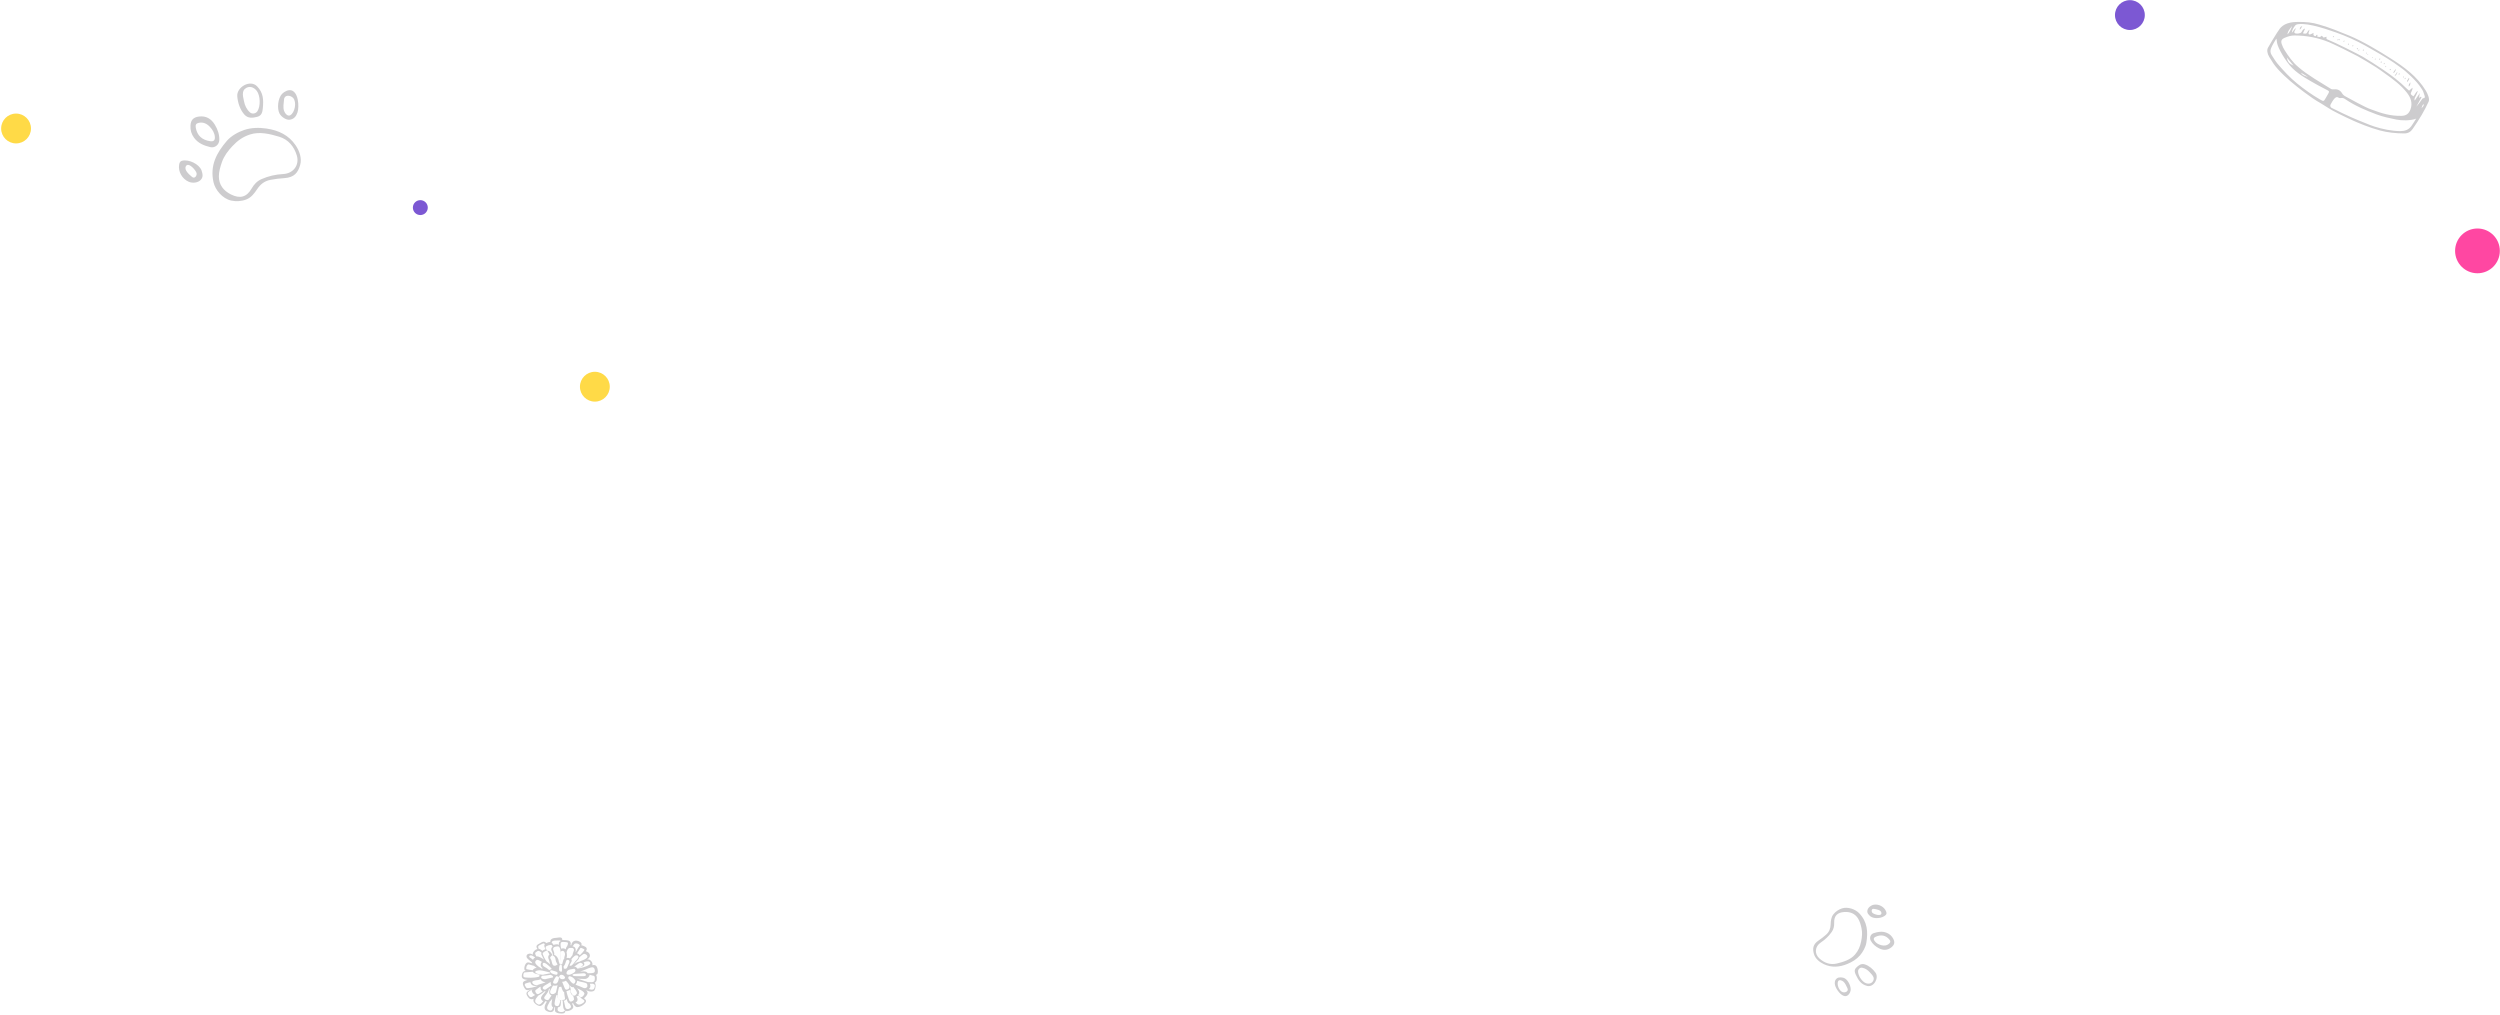
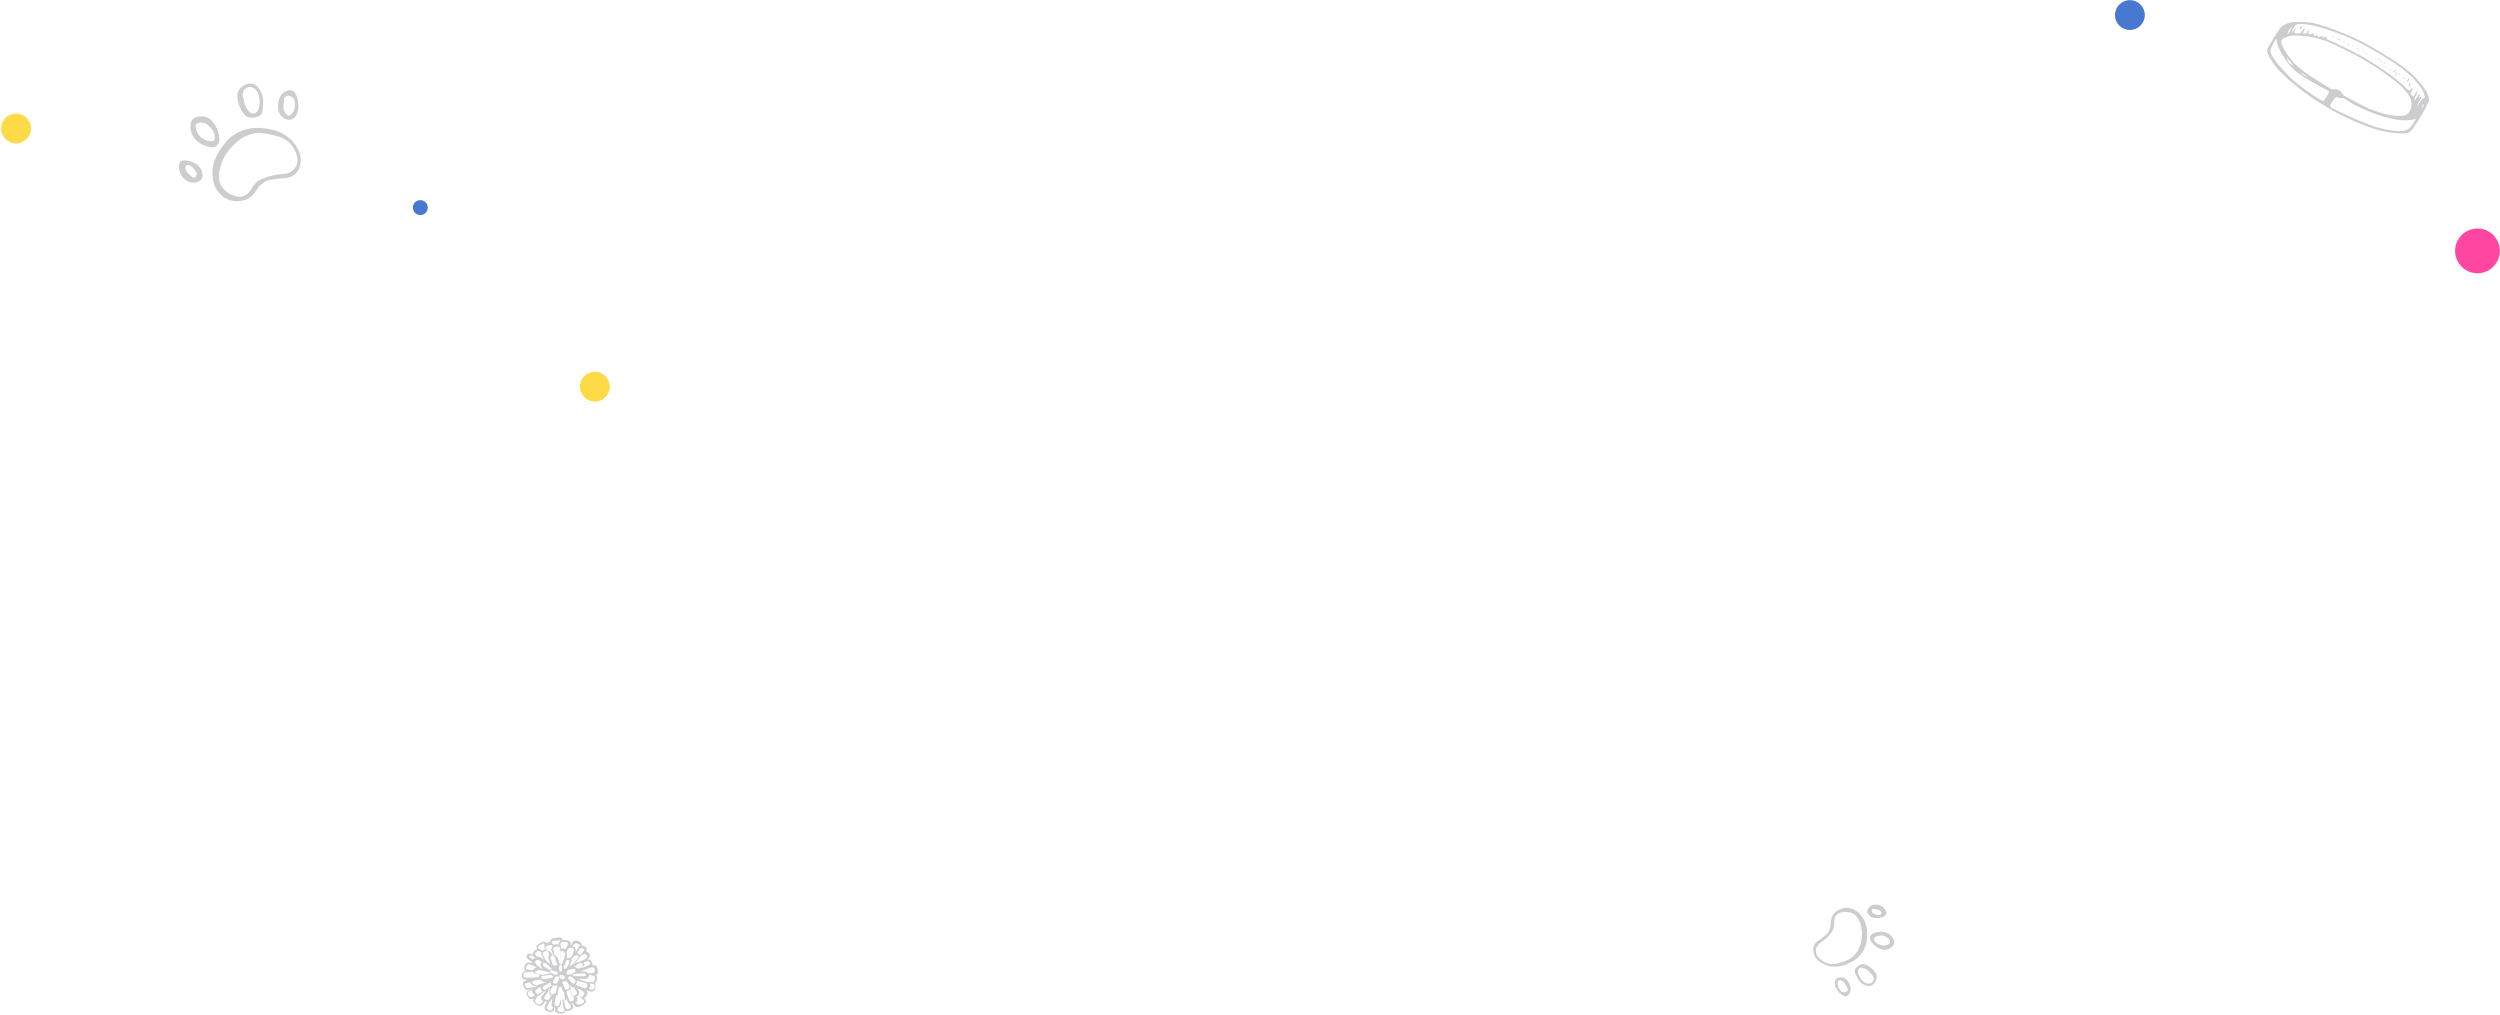
<svg xmlns="http://www.w3.org/2000/svg" width="1676" height="680" viewBox="0 0 1676 680" fill="none">
  <path fill-rule="evenodd" clip-rule="evenodd" d="M198.976 104.225C200.933 110.699 196.613 116.339 189.838 116.674C184.804 116.924 179.938 118.05 175.313 120.081C172.354 121.382 170.277 123.615 168.673 126.415C165.337 132.237 160.844 133.353 154.85 130.363C149.734 127.81 146.728 123.825 146.732 118.231C146.735 115.059 147.699 111.775 148.764 108.718C150.192 104.615 152.833 101.107 155.809 97.965C159.335 94.24 162.65 91.785 167.61 90.157C174.018 88.056 181.013 89.808 187.14 91.65C193.306 93.503 197.159 98.209 198.976 104.225ZM178.661 86.179C173.664 85.44 168.484 85.54 163.729 87.124C159.715 88.463 154.973 91.089 152.138 94.377C145.208 102.412 140.614 110.939 143.138 122.177C144.283 127.282 149.121 133.188 154.989 134.468C158.303 135.19 161.939 134.954 165.12 133.718C168.43 132.431 170.515 129.639 172.414 126.793C174.619 123.491 177.28 121.377 181.275 120.585C184.327 119.979 187.448 119.62 190.552 119.423C197.404 118.989 199.793 115.632 201.235 110.592C202.511 106.122 200.724 101.151 198.217 97.448C193.557 90.573 186.787 87.379 178.661 86.179Z" fill="#CDCCCE" />
  <path fill-rule="evenodd" clip-rule="evenodd" d="M131.263 85.698C130.896 83.672 131.428 82.734 133.252 82.347C136.227 81.716 138.671 82.897 140.655 84.98C142.461 86.877 143.839 89.106 144.037 91.765C144.206 94.044 143.205 94.983 141.028 94.679C135.462 93.904 132.202 90.908 131.263 85.698ZM141.02 98.641C144.043 99.355 146.908 97.037 147.024 93.881C147.156 90.235 145.938 86.747 144.064 83.653C141.626 79.626 138.175 77.504 133.367 78.132C129.633 78.619 127.897 80.44 127.692 84.182C127.525 87.192 128.268 89.898 130.122 92.388C132.886 96.107 136.844 97.656 141.02 98.641Z" fill="#CDCCCE" />
  <path fill-rule="evenodd" clip-rule="evenodd" d="M131.801 116.144C132.078 117.798 130.515 120.127 128.718 118.576C127.056 117.14 123.249 114.123 124.591 111.487C126.257 108.226 131.496 114.309 131.801 116.144ZM122.13 107.743C120.598 108.105 120.29 109.257 120.089 110.415C119.29 114.991 122.176 120.042 126.564 121.869C129.235 122.982 132.643 122.515 134.448 120.715C136.548 118.621 135.74 116.339 135.083 114.153C133.398 109.964 126.648 106.679 122.13 107.743Z" fill="#CDCCCE" />
  <path fill-rule="evenodd" clip-rule="evenodd" d="M194.564 77.27C192.725 78.284 190.922 75.802 190.415 74.287C189.619 71.927 190.224 69.113 190.418 66.704C190.694 63.308 194.793 63.705 196.588 65.752C199.014 68.516 197.709 75.528 194.564 77.27ZM199.611 66.806C198.754 62.602 196.45 59.103 192.012 60.95C190.939 61.398 189.879 62.097 189.081 62.938C186.353 65.804 185.553 72.663 187.41 76.151C188.634 78.451 191.947 80.535 194.102 80.286C197.026 79.948 198.579 77.973 199.434 75.374C200.092 73.365 200.243 69.894 199.611 66.806Z" fill="#CDCCCE" />
  <path fill-rule="evenodd" clip-rule="evenodd" d="M162.952 61.705C163.127 60.927 163.485 60.22 164.116 59.651C166.838 57.195 170.173 58.329 172.127 60.905C174.549 64.096 174.773 71.205 172.557 74.582C171.512 76.175 169.092 76.695 167.552 75.317C165.331 73.332 164.113 70.693 163.559 67.812C163.22 66.044 162.516 63.658 162.952 61.705ZM172.517 78.297C175.47 77.516 175.949 75.099 176.186 72.652C176.743 66.879 176.576 62.212 172.357 57.877C167.692 53.081 158.554 58.435 159.061 64.576C159.416 68.853 160.922 73.536 163.82 76.788C166.241 79.502 169.369 79.129 172.517 78.297Z" fill="#CDCCCE" />
  <path fill-rule="evenodd" clip-rule="evenodd" d="M1219.74 642.567C1216.2 639.374 1216.71 634.476 1220.61 631.897C1223.51 629.98 1226 627.597 1228 624.756C1229.29 622.937 1229.7 620.869 1229.63 618.628C1229.48 613.967 1231.74 611.721 1236.4 611.409C1240.38 611.143 1243.63 612.476 1245.68 615.831C1246.84 617.732 1247.47 620.04 1247.95 622.246C1248.61 625.207 1248.32 628.236 1247.7 631.164C1246.97 634.635 1245.9 637.27 1243.55 639.988C1240.51 643.496 1235.7 644.902 1231.39 645.949C1227.04 647.003 1223.02 645.535 1219.74 642.567ZM1238.43 646.251C1241.68 644.94 1244.72 643.061 1246.97 640.443C1248.86 638.231 1250.72 634.992 1251.2 632.026C1252.38 624.777 1251.99 618.053 1246.37 612.203C1243.82 609.545 1238.78 607.704 1234.82 608.997C1232.58 609.728 1230.51 611.146 1229.07 613.004C1227.57 614.937 1227.35 617.343 1227.27 619.715C1227.17 622.468 1226.36 624.669 1224.27 626.546C1222.68 627.981 1220.95 629.293 1219.18 630.5C1215.27 633.166 1215.07 636.017 1216.06 639.544C1216.94 642.671 1219.83 645.024 1222.67 646.363C1227.96 648.847 1233.16 648.385 1238.43 646.251Z" fill="#CDCCCE" />
  <path fill-rule="evenodd" clip-rule="evenodd" d="M1266.56 629.782C1267.5 630.861 1267.52 631.618 1266.56 632.518C1264.99 633.984 1263.1 634.17 1261.16 633.648C1259.4 633.172 1257.77 632.341 1256.71 630.82C1255.8 629.516 1256.06 628.588 1257.48 627.973C1261.11 626.401 1264.14 627.004 1266.56 629.782ZM1256.08 625.597C1254 626.274 1253.1 628.712 1254.16 630.645C1255.37 632.878 1257.35 634.522 1259.58 635.69C1262.48 637.211 1265.32 637.22 1267.99 635.085C1270.06 633.428 1270.46 631.701 1269.25 629.384C1268.28 627.52 1266.87 626.17 1264.87 625.357C1261.88 624.139 1258.94 624.659 1256.08 625.597Z" fill="#CDCCCE" />
  <path fill-rule="evenodd" clip-rule="evenodd" d="M1255.23 611.91C1254.47 611.008 1254.58 609.015 1256.23 609.292C1257.77 609.551 1261.18 609.976 1261.31 612.073C1261.48 614.67 1256.08 612.912 1255.23 611.91ZM1264.17 613.437C1264.97 612.651 1264.74 611.837 1264.45 611.059C1263.28 607.984 1259.69 605.983 1256.36 606.496C1254.32 606.808 1252.41 608.351 1251.96 610.112C1251.44 612.16 1252.76 613.248 1253.95 614.332C1256.49 616.254 1261.8 615.754 1264.17 613.437Z" fill="#CDCCCE" />
  <path fill-rule="evenodd" clip-rule="evenodd" d="M1232.35 657.742C1233.05 656.529 1234.97 657.36 1235.81 658.069C1237.11 659.171 1237.76 661.012 1238.51 662.48C1239.56 664.548 1237.05 665.709 1235.29 665.128C1232.91 664.344 1231.16 659.823 1232.35 657.742ZM1233.17 665.541C1235.16 667.695 1237.74 668.948 1239.64 666.367C1240.1 665.742 1240.46 664.976 1240.62 664.215C1241.17 661.623 1239.19 657.363 1236.87 655.965C1235.35 655.043 1232.7 654.955 1231.54 655.832C1229.98 657.021 1229.79 658.696 1230.22 660.498C1230.56 661.89 1231.71 663.96 1233.17 665.541Z" fill="#CDCCCE" />
  <path fill-rule="evenodd" clip-rule="evenodd" d="M1256.02 655.232C1256.19 655.762 1256.23 656.317 1256.05 656.889C1255.29 659.356 1252.87 659.897 1250.78 659.068C1248.19 658.042 1245.52 653.864 1245.65 651.03C1245.71 649.693 1246.99 648.497 1248.4 648.759C1250.45 649.136 1252.12 650.272 1253.48 651.795C1254.31 652.731 1255.59 653.903 1256.02 655.232ZM1244.35 648.79C1242.85 650.338 1243.43 651.961 1244.15 653.514C1245.87 657.177 1247.64 659.912 1251.72 660.966C1256.24 662.133 1259.83 655.582 1257.34 652.088C1255.61 649.656 1253.03 647.401 1250.13 646.512C1247.7 645.771 1245.95 647.139 1244.35 648.79Z" fill="#CDCCCE" />
  <path fill-rule="evenodd" clip-rule="evenodd" d="M1623.36 72.619C1623.54 72.03 1623.7 71.432 1623.92 70.859C1624.03 70.579 1624.26 70.344 1624.77 69.611C1624.76 70.416 1624.88 70.795 1624.74 70.996C1624.33 71.575 1623.83 72.084 1623.36 72.619ZM1616.55 84.572C1614.71 87.083 1612.08 87.931 1609.04 87.903C1603.48 87.852 1596.99 86.54 1591.78 84.826C1587.57 83.443 1584.56 81.963 1580.42 80.389C1576.68 78.965 1563.46 72.627 1562.96 72.235C1562.18 71.625 1562.01 70.797 1562.47 69.973C1563.19 68.685 1563.9 67.35 1564.86 66.251C1565.57 65.433 1566.55 64.571 1567.89 65.541C1568.25 65.805 1568.92 65.822 1569.4 65.719C1570.56 65.465 1571.49 65.957 1572.35 66.548C1578.88 70.975 1586.09 74.017 1593.41 76.747C1597.64 78.325 1602.13 79.266 1606.57 80.168C1610.01 80.866 1615.8 81.026 1619.79 79.541C1618.72 81.222 1617.73 82.966 1616.55 84.572ZM1562.66 59.59C1556.32 55.586 1546.79 50.245 1540.85 44.969C1536.7 41.519 1534.3 37.776 1531.64 33.696C1530.84 32.474 1530.21 31.099 1529.73 29.716C1528.94 27.457 1529.46 26.324 1531.58 25.381C1533.72 24.431 1535.94 23.76 1538.32 23.773C1546.33 23.822 1554.09 25.294 1561.49 28.333C1564.69 29.651 1577.38 35.902 1580.5 37.631C1584.73 39.974 1588.85 42.536 1592.95 45.103C1595.09 46.443 1597.1 47.993 1599.16 49.457C1604.41 53.176 1609.59 57.021 1613.58 62.115C1616.13 65.362 1617.57 69.119 1615.97 73.352C1614.87 76.279 1613.12 77.602 1609.95 77.666C1602.67 77.816 1596.96 76.129 1589.56 73.322C1585.96 72.231 1574.67 65.813 1572.33 64.59C1571.36 64.082 1570.68 63.452 1570.09 62.487C1568.91 60.535 1567.11 59.606 1564.73 59.91C1564.06 59.995 1563.21 59.934 1562.66 59.59ZM1542.57 48.732C1544.15 49.681 1545.73 50.629 1547.31 51.579C1545.53 50.941 1543.52 50.657 1542.57 48.732ZM1533.07 38.517C1534.51 40.272 1535.96 42.028 1537.62 44.051C1534.58 42.596 1533.74 41.659 1533.07 38.517ZM1559.18 65.722C1557.81 68.059 1557.79 68.1 1555.37 66.706C1549.96 63.591 1544.92 59.974 1540.06 56.038C1535.18 52.088 1530.97 47.528 1526.93 42.79C1525.44 41.035 1524.29 38.974 1523 37.041C1521.99 35.52 1521.85 33.938 1522.57 32.22C1523.51 29.985 1524.8 27.98 1526.02 25.924C1526.25 25.987 1526.37 27.753 1526.54 28.781C1527.11 32.151 1532.16 41.045 1536.71 45.623C1541.73 50.554 1548.19 53.88 1554.14 57.237C1556.17 58.377 1558.26 59.381 1560.31 60.48C1561.56 61.152 1561.62 61.356 1560.92 62.699C1560.38 63.729 1559.77 64.718 1559.18 65.722ZM1536.6 17.395C1535.99 19.498 1535.09 21.436 1533.55 23.075C1533.61 20.67 1535.47 19.24 1536.6 17.395ZM1538.76 17.05C1539.11 16.615 1539.81 16.321 1540.39 16.245C1541.54 16.092 1542.72 16.04 1543.87 16.117C1551.73 16.351 1566.58 21.861 1571.18 23.701C1577.83 26.369 1584.13 29.552 1590.4 33.267C1596.63 36.777 1603.71 40.942 1609.46 45.336C1612.45 47.282 1620.33 54.377 1623.15 59.069C1624.38 60.61 1624.94 62.397 1625.48 64.225C1625.77 65.206 1625.67 65.841 1624.42 65.895C1624.13 65.907 1623.81 66.401 1623.58 66.728C1622.42 68.357 1621.3 70.003 1619.9 71.508L1623.4 65.194C1623.27 65.069 1623.14 64.945 1623.01 64.82C1622.65 65.047 1622.29 65.273 1621.71 65.641C1621.86 64.696 1621.98 63.926 1622.23 62.407C1620.85 64.457 1619.88 65.889 1618.84 67.43C1618.34 66.018 1619.16 65.09 1619.66 64.077C1620.16 63.065 1620.63 62.037 1620.93 60.901C1619.44 61.754 1619.05 63.466 1617.93 64.575C1615.89 63.114 1615.87 63.066 1616.73 61.206C1617.06 60.487 1617.39 59.77 1617.36 58.771C1616.62 59.413 1615.88 60.054 1615.05 60.775C1614.54 60.345 1614.04 59.972 1613.6 59.534C1608.64 54.578 1603.09 50.358 1597.28 46.47C1592.98 43.588 1588.63 40.778 1584.18 38.139C1581.46 36.526 1565.24 28.379 1560.61 26.586C1560.51 26.548 1560.41 26.497 1560.31 26.463C1559.32 26.117 1559.7 25.311 1559.7 24.631C1559.03 24.824 1558.36 25.062 1557.68 25.175C1557.54 25.197 1557.35 24.717 1557.14 24.513C1556.91 24.294 1556.64 24.125 1556.38 23.934C1555.48 25.245 1554.42 24.768 1553.38 24.437C1553.48 24.232 1553.55 24.017 1553.63 23.804C1553.75 23.488 1553.39 23.165 1553.11 23.389C1552.84 23.598 1552.68 23.867 1552.55 24.179C1552.54 24.204 1552.54 24.227 1552.54 24.252C1552.47 24.245 1552.4 24.228 1552.33 24.228C1551.15 24.222 1550.55 23.374 1551.04 22.001C1550.11 22.451 1549.42 22.919 1548.66 23.118C1547.95 23.303 1547.43 22.657 1547.66 21.978C1547.88 21.32 1548.21 20.697 1548.22 19.859C1547.85 20.278 1547.41 20.654 1547.12 21.127C1546.14 22.769 1546.16 22.782 1543.88 22.335C1544.36 21.302 1544.82 20.3 1545.33 19.199C1543.75 19.404 1543.53 20.728 1542.86 21.613C1542.1 22.609 1539.05 22.896 1538.23 22.03C1538.07 21.86 1538.05 21.406 1538.15 21.159C1538.49 20.358 1538.89 19.585 1539.27 18.802C1538.84 19.141 1538.36 19.441 1538.04 19.86C1537.49 20.565 1537.07 21.367 1536.42 22.029C1536.61 20.079 1537.57 18.491 1538.76 17.05ZM1626.29 60.83C1620.49 51.228 1611.54 44.706 1602.16 38.835C1596.09 34.914 1584.01 27.614 1575 23.903C1568.33 21.224 1562.38 18.638 1554.76 16.468C1550.35 15.07 1545.69 14.629 1540.99 14.704C1537.82 14.755 1536.32 14.785 1533.42 15.721C1531.22 16.431 1529.36 17.913 1528.44 19.125C1527.74 20.053 1527.08 21.02 1526.48 22.01C1524.43 25.337 1522.3 28.624 1520.43 32.045C1519.59 33.587 1519.97 35.863 1521.27 38.119C1523 41.028 1524.8 43.848 1527.11 46.383C1532.34 52.129 1538.34 56.973 1544.5 61.623C1548.2 64.419 1552.18 67.217 1556.05 69.361C1556.78 69.763 1560.73 72.266 1561.06 72.496C1563.39 74.151 1572.08 78.426 1578.17 81.141C1580.88 82.345 1588.43 85.555 1595.39 87.431C1600.77 88.882 1606.13 89.408 1611.68 89.455C1614.44 89.479 1616.13 88.352 1617.48 86.406C1621.95 79.981 1625.42 74.189 1628.2 68.018C1629.03 66.166 1627.3 62.504 1626.29 60.83Z" fill="#CDCCCE" />
  <path fill-rule="evenodd" clip-rule="evenodd" d="M1541.75 19.976C1541.71 18.78 1542.07 17.811 1543.44 17.484C1543.09 18.11 1542.87 18.588 1542.58 19.019C1542.34 19.368 1542.03 19.659 1541.75 19.976Z" fill="#CDCCCE" />
  <path fill-rule="evenodd" clip-rule="evenodd" d="M1614.91 58.065C1614.5 56.819 1615.13 56.245 1615.9 55.182C1616.01 56.572 1615.63 57.242 1614.91 58.065Z" fill="#CDCCCE" />
  <path fill-rule="evenodd" clip-rule="evenodd" d="M1613.77 54.987C1613.71 54.55 1613.6 54.31 1613.67 54.186C1614.07 53.509 1614.52 52.863 1614.94 52.205C1615.59 52.909 1614.64 53.607 1614.37 54.297C1614.29 54.486 1614.07 54.644 1613.77 54.987Z" fill="#CDCCCE" />
  <path fill-rule="evenodd" clip-rule="evenodd" d="M1564.76 24.726C1564.5 24.815 1564.26 24.898 1564.02 24.98C1563.99 24.858 1563.9 24.669 1563.95 24.625C1564.16 24.451 1564.4 24.321 1564.63 24.177C1564.67 24.324 1564.7 24.472 1564.76 24.726Z" fill="#CDCCCE" />
  <path fill-rule="evenodd" clip-rule="evenodd" d="M1602.23 47.1C1602.1 46.752 1601.93 46.482 1601.99 46.454C1602.23 46.353 1602.54 46.333 1602.83 46.283C1602.83 46.44 1602.89 46.635 1602.82 46.745C1602.72 46.878 1602.51 46.94 1602.23 47.1Z" fill="#CDCCCE" />
  <path fill-rule="evenodd" clip-rule="evenodd" d="M1596.6 41.156C1596.68 41.506 1596.81 41.714 1596.74 41.793C1596.62 41.93 1596.38 41.987 1596.2 42.077C1596.11 41.912 1595.91 41.688 1595.96 41.596C1596.04 41.437 1596.28 41.362 1596.6 41.156Z" fill="#CDCCCE" />
  <path fill-rule="evenodd" clip-rule="evenodd" d="M1611.54 51.125C1611.57 51.449 1611.62 51.712 1611.6 51.96C1611.59 52.037 1611.4 52.075 1611.29 52.132C1611.23 51.883 1611.14 51.63 1611.13 51.386C1611.13 51.306 1611.33 51.249 1611.54 51.125Z" fill="#CDCCCE" />
  <path fill-rule="evenodd" clip-rule="evenodd" d="M1580.66 32.192C1580.68 32.502 1580.77 32.742 1580.69 32.877C1580.61 32.998 1580.35 33.004 1580.17 33.061C1580.11 32.864 1579.96 32.622 1580.03 32.48C1580.09 32.346 1580.37 32.315 1580.66 32.192Z" fill="#CDCCCE" />
  <path fill-rule="evenodd" clip-rule="evenodd" d="M1590.2 38.355C1590.34 38.378 1590.56 38.359 1590.6 38.437C1590.66 38.545 1590.59 38.725 1590.58 38.875C1590.44 38.849 1590.23 38.869 1590.17 38.785C1590.11 38.691 1590.19 38.502 1590.2 38.355Z" fill="#CDCCCE" />
  <path fill-rule="evenodd" clip-rule="evenodd" d="M1587.66 36.629C1587.56 36.728 1587.45 36.828 1587.35 36.925C1587.27 36.812 1587.12 36.679 1587.14 36.587C1587.16 36.477 1587.34 36.4 1587.45 36.308C1587.52 36.415 1587.59 36.522 1587.66 36.629Z" fill="#CDCCCE" />
  <path fill-rule="evenodd" clip-rule="evenodd" d="M1577.54 30.877C1577.59 30.668 1577.57 30.451 1577.62 30.244C1577.64 30.143 1577.48 30.072 1577.42 30.16C1577.32 30.325 1577.26 30.484 1577.1 30.619C1576.74 30.943 1577.43 31.353 1577.54 30.877Z" fill="#CDCCCE" />
  <path fill-rule="evenodd" clip-rule="evenodd" d="M1574.69 29.245C1574.68 29.172 1574.58 29.15 1574.53 29.177C1574.22 29.344 1573.94 29.613 1574.08 29.983C1574.11 30.057 1574.2 30.078 1574.27 30.064C1574.65 29.987 1574.71 29.577 1574.69 29.245Z" fill="#CDCCCE" />
  <path fill-rule="evenodd" clip-rule="evenodd" d="M1571.3 27.35C1571.25 27.441 1571.19 27.52 1571.11 27.587C1571.02 27.673 1570.99 27.795 1571.07 27.904C1571.3 28.25 1571.66 27.71 1571.75 27.541C1571.89 27.261 1571.45 27.086 1571.3 27.35Z" fill="#CDCCCE" />
  <path fill-rule="evenodd" clip-rule="evenodd" d="M1568.39 26.302C1568.26 26.448 1568.13 26.56 1568.06 26.746C1568 26.917 1568.18 27.037 1568.33 26.951C1568.51 26.841 1568.64 26.697 1568.71 26.492C1568.78 26.289 1568.53 26.139 1568.39 26.302Z" fill="#CDCCCE" />
  <path fill-rule="evenodd" clip-rule="evenodd" d="M1567.75 26.477C1567.84 26.233 1567.49 26.006 1567.32 26.226C1567.16 26.442 1566.99 26.659 1567.07 26.942C1567.1 27.039 1567.18 27.092 1567.28 27.064C1567.56 26.985 1567.66 26.733 1567.75 26.477Z" fill="#CDCCCE" />
  <path fill-rule="evenodd" clip-rule="evenodd" d="M1581.71 33.365C1581.72 33.227 1581.56 33.12 1581.45 33.21C1581.21 33.393 1581.03 33.616 1581.09 33.917C1581.11 34.014 1581.2 34.072 1581.29 34.037C1581.58 33.929 1581.67 33.66 1581.71 33.365Z" fill="#CDCCCE" />
  <path fill-rule="evenodd" clip-rule="evenodd" d="M1584.72 33.305C1584.72 33.203 1584.58 33.113 1584.49 33.173C1584.23 33.349 1583.99 33.608 1584.06 33.942C1584.08 34.029 1584.2 34.101 1584.29 34.07C1584.6 33.954 1584.71 33.62 1584.72 33.305Z" fill="#CDCCCE" />
  <path fill-rule="evenodd" clip-rule="evenodd" d="M1586.67 35.476C1586.69 35.317 1586.5 35.186 1586.37 35.296C1586.16 35.464 1586.06 35.614 1586.14 35.87C1586.17 35.953 1586.27 35.969 1586.34 35.95C1586.58 35.887 1586.64 35.714 1586.67 35.476Z" fill="#CDCCCE" />
  <path fill-rule="evenodd" clip-rule="evenodd" d="M1592.68 39.342C1592.73 39.223 1592.55 39.109 1592.48 39.223C1592.33 39.456 1592.18 39.533 1592.08 39.806C1592.01 39.996 1592.26 40.163 1592.39 39.992C1592.57 39.763 1592.56 39.592 1592.68 39.342Z" fill="#CDCCCE" />
  <path fill-rule="evenodd" clip-rule="evenodd" d="M1595.7 39.256C1595.69 39.196 1595.6 39.139 1595.54 39.159C1595.27 39.25 1595.15 39.454 1595.02 39.663C1594.98 39.726 1594.95 39.816 1595.02 39.901C1595.04 39.93 1595.06 39.959 1595.08 39.986C1595.12 40.041 1595.17 40.071 1595.24 40.077L1595.34 40.085C1595.44 40.094 1595.51 40.034 1595.54 39.966C1595.65 39.745 1595.77 39.528 1595.7 39.256Z" fill="#CDCCCE" />
  <path fill-rule="evenodd" clip-rule="evenodd" d="M1598.74 42.316C1598.77 42.233 1598.59 42.12 1598.54 42.197C1598.37 42.423 1597.89 42.586 1598.03 42.944C1598.06 42.996 1598.12 43.056 1598.19 43.055C1598.68 43.045 1598.63 42.608 1598.74 42.316Z" fill="#CDCCCE" />
  <path fill-rule="evenodd" clip-rule="evenodd" d="M1599.7 44.447C1599.78 44.26 1599.51 44.087 1599.38 44.262C1599.23 44.476 1599.14 44.613 1599.1 44.864C1599.08 44.985 1599.24 45.091 1599.33 45.004C1599.53 44.832 1599.59 44.691 1599.7 44.447Z" fill="#CDCCCE" />
  <path fill-rule="evenodd" clip-rule="evenodd" d="M1606.26 46.582C1606.37 46.379 1606.15 46.254 1606.03 46.437C1605.78 46.79 1605.38 47.185 1605.11 47.521C1604.85 47.832 1604.77 48.142 1604.54 48.453C1604.42 48.621 1604.45 48.9 1604.63 48.878C1605.4 48.782 1605.89 47.281 1606.26 46.582Z" fill="#CDCCCE" />
  <path fill-rule="evenodd" clip-rule="evenodd" d="M1607.15 48.395C1607.14 48.155 1606.84 48.353 1606.8 48.592C1606.67 49.326 1605.76 49.949 1605.48 50.611C1605.41 50.773 1605.47 50.872 1605.59 50.844C1606.21 50.695 1607.22 49.136 1607.15 48.395Z" fill="#CDCCCE" />
  <path fill-rule="evenodd" clip-rule="evenodd" d="M1608.72 49.267C1608.69 49.195 1608.6 49.143 1608.52 49.155C1608.15 49.212 1607.96 49.604 1608.05 49.94C1608.07 50.022 1608.21 50.109 1608.3 50.082C1608.63 49.977 1608.87 49.622 1608.72 49.267Z" fill="#CDCCCE" />
  <path fill-rule="evenodd" clip-rule="evenodd" d="M1612.74 52.349C1612.76 52.22 1612.55 52.086 1612.45 52.177C1612.23 52.366 1612.04 52.594 1612.06 52.9C1612.07 53.031 1612.21 53.123 1612.33 53.057C1612.6 52.91 1612.7 52.636 1612.74 52.349Z" fill="#CDCCCE" />
  <path fill-rule="evenodd" clip-rule="evenodd" d="M398.628 651.575C398.06 652.843 394.468 652.256 394.066 652.472C393.911 652.24 393.696 652.011 393.402 651.793C392.172 650.879 390.57 651.275 389.149 651.322C389.026 651.325 388.915 651.348 388.796 651.357C390.087 650.98 391.376 650.465 392.459 650.012C392.942 649.81 393.629 649.545 394.303 649.212C395.229 648.965 396.066 648.482 397.081 648.47C398.574 648.448 399.102 650.514 398.628 651.575ZM398.682 657.104C398.191 659.181 395.459 658.238 394.165 658.397C394.071 658.409 386.877 656.043 386.796 655.943C387.802 656.312 391.806 656.267 391.873 656.275C393.35 656.455 395.101 655.079 395.294 653.473C395.391 653.513 396.772 653.92 397.295 654.032C397.656 654.111 398.138 654.088 398.428 654.395C398.882 654.881 398.852 656.384 398.682 657.104ZM398.176 662.872C397.824 663.328 397.588 663.431 396.949 663.472C396.192 663.524 395.494 663.254 394.796 663.016C396.536 661.732 395.437 659.563 395.407 659.476C396.111 659.532 396.838 659.554 397.53 659.507C398.387 659.874 398.832 660.071 398.795 660.964C398.774 661.471 398.511 662.435 398.176 662.872ZM393.586 661.717C392.403 663.113 390.913 662.225 390.241 661.895C389.406 661.487 388.493 661.233 387.643 660.857C387.172 660.65 386.255 660.401 385.796 660.039C386.483 659.38 386.918 658.415 386.898 657.475C387.753 657.813 388.768 658.009 389.298 658.155C390.535 658.498 392.432 658.637 393.454 659.425C393.586 659.479 394.07 661.143 393.586 661.717ZM391.72 666.5C391.3 667.468 390.374 668.701 389.253 668.448C388.836 668.354 387.567 667.034 387.615 666.953C388.373 666.533 388.502 665.188 388.111 664.353C387.772 663.632 387.309 663.031 386.796 662.478C386.994 662.57 387.187 662.658 387.355 662.745C388.034 663.089 392.426 664.873 391.72 666.5ZM390.352 672.727C389.2 673.469 387.895 673.888 386.749 672.921C386.426 672.647 386.144 672.281 385.796 672.09C386.371 671.765 387.111 671.3 387.096 670.647C387.276 670.177 387.221 669.722 387.049 669.212C386.902 668.77 386.685 668.338 386.434 667.923C386.931 667.877 387.416 667.725 387.836 667.481C388.12 667.876 388.529 668.14 388.904 668.465C389.147 668.675 389.355 668.862 389.583 669.02C389.596 669.086 389.623 669.15 389.67 669.207C390.191 669.846 391.08 669.993 391.601 670.683C392.262 671.559 391.09 672.249 390.352 672.727ZM382.73 671.483C381.75 671.46 381.657 670.71 381.346 669.901C381.037 669.096 380.814 668.24 380.501 667.443C380.182 666.629 380.076 665.842 379.843 665.023C379.83 664.807 379.819 664.59 379.795 664.384C380.541 664.371 381.313 664.04 381.89 663.479C381.99 663.873 382.129 664.26 382.23 664.636C382.499 665.638 382.967 666.709 383.735 667.249C383.889 667.356 384.058 667.438 384.236 667.501C384.416 667.923 384.567 668.352 384.664 668.855C384.735 669.234 384.828 669.672 384.784 670.049C384.774 670.147 384.737 670.246 384.699 670.344C384.498 670.536 384.297 670.733 384.078 670.887C383.692 671.158 383.198 671.496 382.73 671.483ZM382.589 675.486C381.919 676.376 380.426 676.815 379.61 676.2C379.141 675.844 379.071 675.655 378.917 674.961C378.763 674.258 378.659 673.559 378.463 672.868C378.285 672.245 378.261 671.319 377.795 670.877C377.914 670.864 378.029 670.877 378.149 670.85C378.816 670.704 379.595 670.231 379.788 669.482C380.084 670.581 380.584 672.036 381.306 672.587C381.509 672.74 381.731 672.836 381.96 672.899C382.304 673.805 383.196 674.683 382.589 675.486ZM378.043 678.008C377.409 678.702 374.774 678.725 373.996 677.525C373.534 676.812 374.007 675.646 374.043 675.34C374.731 675.232 375.356 674.934 375.67 674.328C376.038 673.615 375.87 672.511 376.042 671.736C376.143 671.27 376.169 670.875 376.101 670.483C376.462 670.596 376.839 670.643 377.225 670.651C377.219 670.718 377.436 674.715 377.716 675.785C377.895 676.469 378.29 676.987 378.795 677.352C378.552 677.774 378.508 677.497 378.043 678.008ZM373.111 674.439C371.872 674.254 371.676 673.209 371.849 672.186C372.044 671.018 372.219 669.76 372.555 668.624C372.7 668.132 372.843 667.739 372.848 667.343C373.37 667.178 373.819 666.904 374.088 666.481C373.951 667.735 373.726 669.261 374.737 670.115C375.065 670.394 375.422 670.613 375.795 670.799C375.49 671.536 375.337 672.346 375.035 673.07C374.577 674.18 374.467 674.641 373.111 674.439ZM368.839 665.387C368.603 664.439 369.356 663.219 369.767 662.38C369.989 661.928 370.347 661.466 370.563 660.99C370.66 660.888 370.746 660.781 370.809 660.66C371.784 660.888 372.983 660.839 373.795 660.477C373.703 660.876 373.627 661.275 373.537 661.648C373.282 662.682 373.129 663.735 372.846 664.764C372.784 664.991 372.691 665.21 372.591 665.43C372.426 665.533 372.299 665.687 372.108 665.857C371.202 666.664 369.204 666.861 368.839 665.387ZM369.863 677.169C369.184 677.747 368.327 677.432 367.653 677.052C366.051 676.15 367.049 674.207 367.765 673.011C368.053 672.53 368.373 672.008 368.507 671.458C369.127 671.019 369.74 670.273 370.225 669.482C370.096 670.297 370.026 671.119 369.905 671.787C369.648 673.211 369.568 674.567 370.795 675.319C370.506 675.966 370.314 676.785 369.863 677.169ZM365.089 669.554C364.597 668.974 364.783 668.714 365.191 668.05C365.491 667.559 365.848 667.135 366.205 666.689C366.961 665.748 367.513 664.852 367.855 663.652C367.887 663.55 367.876 663.445 367.843 663.348C368.075 663.182 368.298 662.996 368.509 662.792C368.625 662.679 368.751 662.583 368.872 662.478C368.143 664.032 367.808 665.769 368.87 666.809C369.123 667.059 369.447 667.243 369.795 667.386C369.285 667.894 368.968 668.586 368.534 669.221C368.261 669.618 367.91 670.222 367.448 670.403C366.706 670.692 365.595 670.151 365.089 669.554ZM362.417 673.033C361.726 673.475 361.256 673.704 360.505 673.194C360.106 672.922 359.652 672.67 359.305 672.327C357.503 670.545 361.047 667.483 360.965 667.366C361.588 667.104 362.189 666.716 362.715 666.369C363.43 665.894 364.293 665.376 364.834 664.655C365.158 664.644 365.483 664.584 365.794 664.479C365.616 664.752 365.441 665.03 365.233 665.299C364.761 665.908 364.155 666.396 363.699 667.014C362.56 668.558 362.18 669.576 363.678 670.902C363.829 671.034 363.987 671.158 364.149 671.278C363.522 671.765 363.124 672.581 362.417 673.033ZM357.836 667.59C357.118 668.026 356.367 668.724 355.517 668.397C354.909 668.165 354.582 667.582 354.183 666.996C352.856 665.043 355.25 664.555 356.412 663.479C356.415 663.611 356.401 663.728 356.42 663.871C356.613 665.303 357.564 666.55 358.794 667.003C358.47 667.193 358.152 667.401 357.836 667.59ZM354.193 662.448C353.043 662.545 353.002 662.446 352.464 661.591C352.216 661.196 351.808 660.647 351.794 660.165C351.768 659.298 352.504 659.301 353.217 659.045C354.007 658.761 354.782 658.613 355.57 658.476C355.733 659.3 356.228 660.096 356.947 660.513C358.077 661.171 359.454 661.031 360.794 660.735C360.548 660.86 357.799 662.142 354.193 662.448ZM352.623 655.327C351.465 655.304 350.64 655.025 350.817 653.564C350.861 653.194 351.087 652.21 351.429 651.998C351.772 651.787 356.735 651.589 357.133 651.472C357.228 651.606 357.868 652.274 358.022 652.306C358.923 652.892 360.8 653.186 361.794 653.473C361.741 653.583 361.682 653.692 361.651 653.798C361.556 654.106 361.512 654.423 361.493 654.736C357.69 655.903 353.257 655.34 352.623 655.327ZM352.809 648.996C352.829 648.397 352.939 647.924 353.245 647.407C353.533 646.92 353.813 646.634 354.301 646.469C354.637 646.605 354.999 646.69 355.355 646.778C356.188 646.987 357.008 647.27 357.845 647.452C357.88 647.46 357.922 647.443 357.961 647.442C358.198 647.643 358.445 647.841 358.694 648.038C358.995 648.278 359.375 648.58 359.794 648.871C358.679 648.932 357.517 649.493 357.167 650.471C356.763 650.361 356.343 650.326 355.899 650.262C355.073 650.146 354.12 650.026 353.322 649.809C352.693 649.641 352.791 649.558 352.809 648.996ZM357.359 643.467C357.205 643.35 357.052 643.234 356.922 643.116C356.302 642.546 355.546 642.179 354.899 641.656C354.834 641.527 354.743 641.492 354.827 641.157C354.958 640.636 355.366 640.46 355.882 640.466C356.966 640.479 357.833 641.417 358.794 641.855C358.131 642.199 357.59 642.77 357.359 643.467ZM358.872 638.716C358.97 638.479 359.647 638.127 359.829 637.973C360.695 637.234 361.329 637.358 362.175 637.971C362.456 638.174 362.714 638.408 363.005 638.586C362.985 638.633 362.835 639.271 362.911 639.509C362.798 639.95 363.094 640.266 363.318 640.657C363.649 641.242 363.84 641.897 364.194 642.482C364.381 642.788 364.582 643.133 364.794 643.467C364.44 643.076 363.84 642.787 363.45 642.519C362.691 641.998 361.818 641.606 360.942 641.309C360.557 641.178 360.134 641.155 359.713 641.212C359.551 641.178 358.502 639.607 358.872 638.716ZM360.814 634.592C360.973 633.818 362.59 633.185 363.243 632.899C363.485 632.791 363.814 632.583 364.067 632.519C364.771 632.34 364.83 632.598 365.258 632.98C365.063 633.241 364.916 633.532 364.901 633.879C364.867 634.704 365.359 635.612 365.794 636.363C365.718 636.379 365.635 636.385 365.558 636.405C364.884 636.577 364.156 636.957 363.574 637.464C363.229 637.047 362.637 636.728 362.198 636.458C361.804 636.217 361.427 636.101 361.048 636.058C361.097 635.554 360.702 635.145 360.814 634.592ZM366.142 637.485C366.934 637.375 367.269 637.693 367.6 638.422C367.827 638.927 368.075 639.455 368.35 639.93C367.789 640.41 367.422 641.139 367.52 642.023C367.577 642.534 367.785 642.988 367.983 643.439C368.416 644.42 368.501 645.362 368.777 646.392C368.784 646.415 368.788 646.443 368.794 646.469C368.076 645.77 367.228 645.041 366.39 644.533C366.39 644.519 366.403 644.501 366.397 644.492C365.168 643.074 363.978 639.972 363.926 639.888C363.237 638.789 365.442 637.582 366.142 637.485ZM366.402 634.258C367.081 633.846 368.39 633.503 369.193 633.463C369.961 633.426 370.228 634.092 370.457 634.672C369.998 635.027 369.652 635.468 369.565 636.013C369.429 636.846 369.859 637.485 370.197 638.215C370.522 638.917 370.572 639.686 370.795 640.403C370.634 640.411 370.476 640.438 370.317 640.465C370.329 640.245 370.257 640.019 370.085 639.739C369.765 639.21 369.208 638.444 368.732 638.017C368.114 637.465 367.292 637.297 366.464 637.31C366.663 636.256 364.908 635.163 366.402 634.258ZM370.91 630.73C371.526 630.531 372.258 630.521 372.907 630.524C373.537 630.527 374.158 630.467 374.788 630.464C375.263 630.463 375.484 630.407 375.728 630.721C375.762 630.766 375.779 630.872 375.795 630.987C375.413 631.119 375.093 631.317 374.9 631.619C374.61 632.074 374.606 632.76 374.755 633.433C373.954 632.894 372.921 633.023 371.782 633.253C371.543 633.3 371.294 633.373 371.047 633.461C370.828 632.925 370.375 632.299 369.795 632.029C369.982 631.454 370.143 630.979 370.91 630.73ZM376.467 637.626C378.003 636.944 378.816 638.558 378.795 639.792C378.778 640.634 378.114 641.822 378.298 642.655C377.986 642.931 377.742 643.27 377.634 643.692C377.446 644.426 376.912 646.254 376.845 646.469C376.645 646.327 376.386 646.227 376.021 646.192C375.45 646.137 374.662 646.463 374.814 646.217C376.086 644.136 375.532 641.448 375.558 639.159C375.565 638.463 375.771 637.935 376.467 637.626ZM376.521 631.589C376.965 631.441 377.624 631.438 378.077 631.493C378.723 631.573 380.442 631.474 380.744 632.133C381.004 632.704 380.193 634.232 380.212 634.294C379.71 634.82 379.382 635.634 379.209 636.463C378.621 635.882 377.789 635.617 376.816 635.851C376.613 635.9 376.441 635.963 376.275 636.03C376.234 635.666 376.11 635.299 375.96 634.944C375.695 633.068 375.664 631.877 376.521 631.589ZM382.412 635.485C383.217 635.472 384.002 635.332 384.484 635.949C385.234 636.907 384.422 637.766 384.208 638.721C384.106 639.185 383.794 639.839 383.818 640.359C383.658 640.535 383.506 640.716 383.381 640.882C383.049 641.315 382.718 641.731 382.381 642.162C382.293 642.274 382.199 642.372 382.105 642.467C381.723 642.287 381.279 642.182 380.831 642.17C380.507 642.162 380.167 642.192 379.827 642.25C380.203 641.186 380.08 639.759 379.957 639C379.924 638.786 379.866 638.581 379.795 638.388C380.08 637.651 380.252 636.862 380.755 636.23C381.23 635.631 381.607 635.495 382.412 635.485ZM384.506 633.581C384.862 633.137 384.784 632.864 385.485 632.588C386.346 632.25 387.686 632.63 388.321 633.213C389.068 633.902 388.779 633.477 388.495 634.149C388.364 634.461 388.047 634.768 387.85 635.056C387.252 635.931 386.835 636.849 386.311 637.76C386.235 637.894 386.016 638.155 385.77 638.464C385.82 638.284 385.881 638.1 385.918 637.924C386.188 636.639 385.867 635.08 384.486 634.575C384.286 634.504 384.046 634.448 383.796 634.401C384.091 634.2 384.256 633.899 384.506 633.581ZM389.154 635.506C389.576 635.396 389.818 635.507 390.219 635.704C390.702 635.941 391.313 636.13 391.722 636.458C392.328 636.943 389.019 640.111 388.683 640.465C388.356 639.797 387.588 639.334 386.796 639.127C387.66 637.958 388.345 636.703 389.154 635.506ZM392.22 639.556C392.981 639.834 393.792 640.459 393.796 641.286C393.803 642.414 391.922 643.178 391.002 643.622C390.282 643.969 389.183 644.171 388.548 644.729C388.425 644.737 388.3 644.746 388.17 644.767C388.008 644.776 387.861 644.816 387.715 644.869C387.07 645.039 386.454 645.314 386.158 645.494C385.693 645.778 385.24 646.117 384.796 646.469C385.381 645.781 385.947 645.065 386.564 644.397C387.141 643.774 387.932 643.201 388.184 642.358C388.227 642.209 388.256 642.066 388.268 641.927C388.906 641.396 389.478 640.783 390.154 640.29C390.836 639.791 391.369 639.244 392.22 639.556ZM384.623 654.311C382.82 653.355 384.426 653.152 385.105 652.905C385.17 652.88 388.39 652.62 389.851 652.564C390.587 652.536 391.777 652.287 392.411 652.751C392.857 653.077 392.881 653.692 392.66 653.987C392.158 654.663 389.708 654.432 389.002 654.449C387.719 654.484 384.799 654.405 384.623 654.311ZM378.531 662.327C378.131 661.498 377.805 660.635 377.483 659.784C377.283 659.253 377.142 658.688 376.795 658.209C377.114 658.197 377.436 658.147 377.742 658.101C378.35 658.006 378.9 657.784 379.339 657.475C379.512 657.658 382.142 659.99 381.757 661.878C381.682 662.508 381.277 663.047 380.55 663.305C379.221 663.775 378.972 663.24 378.531 662.327ZM374.775 661.792C375.079 661.56 376.142 661.576 376.29 661.478C376.334 661.606 376.972 664.636 378.254 665.213C378.064 665.932 378.839 668.857 378.793 669.623C378.828 670.271 377.433 670.424 376.323 670.478C374.945 670.545 374.564 669.938 374.238 669.513C373.041 667.947 374.63 662.253 374.775 661.792ZM370.929 657.898C371.332 656.921 371.876 655.92 372.474 655.081C372.586 654.923 372.784 654.707 372.959 654.474C373.703 654.542 374.717 654.557 374.709 655.549C374.709 655.619 374.746 655.67 374.795 655.702C374.749 655.774 374.707 655.85 374.683 655.947C374.45 656.883 374.341 657.702 373.806 658.525C373.163 659.514 372.678 659.557 371.651 659.419C370.921 659.322 370.588 658.725 370.929 657.898ZM369.096 651.872C368.904 651.682 368.784 651.436 368.795 651.194C368.843 650.131 370.031 650.495 370.641 650.705C371.397 650.966 373.689 651.408 373.776 652.068C373.846 652.593 373.741 653.344 373.166 653.463C372.694 653.56 369.732 652.926 369.096 651.872ZM366.477 656.216C365.402 656.632 364.579 656.461 363.997 656.29C363.533 656.156 362.978 655.856 362.84 655.426C362.681 654.932 362.952 654.469 363.376 654.188C363.387 654.179 363.389 654.167 363.401 654.159C364.037 654.183 367.825 653.833 368.99 653.473C369.048 653.506 370.267 654.002 370.459 654.194C370.726 654.464 370.855 654.879 370.767 655.235C370.766 655.24 370.761 655.247 370.758 655.251C369.352 655.627 367.905 655.892 366.477 656.216ZM364.427 661.238C365.214 660.536 366.382 660.052 367.281 659.484C367.649 659.253 368.019 659 368.379 658.728C368.75 658.64 369.084 658.627 369.415 658.476C369.112 659.214 369.043 659.997 369.795 660.581C369.166 660.994 367.55 662.171 366.217 663.058C365.643 663.439 365.48 663.7 364.478 663.213C363.453 662.713 363.702 661.882 364.427 661.238ZM361.643 661.836C361.875 661.692 362.145 661.58 362.427 661.478C362.42 661.521 362.406 661.559 362.402 661.605C362.264 663.103 362.904 664.122 363.794 664.599C363.153 664.954 362.527 665.447 361.976 665.806C361.28 666.257 360.647 666.804 359.857 666.241C359.365 665.891 358.651 664.609 358.818 664.169C359.009 663.667 360.039 663.026 360.41 662.732C360.806 662.42 361.225 662.096 361.643 661.836ZM369.795 649.282C369.754 649.324 369.5 649.71 369.522 649.873C369.059 649.864 368.621 650.01 368.292 650.471C367.598 649.878 366.923 649.251 366.168 648.819C365.612 648.498 364.991 648.233 364.475 647.82C363.395 646.96 363.569 644.97 365.22 645.584C366.708 646.137 369.697 649.173 369.795 649.282ZM371.393 641.031C371.737 641.308 371.995 641.768 372.166 642.144C372.508 642.893 372.437 643.704 372.688 644.482C372.938 645.262 373.54 645.846 373.795 646.629C372.973 647.087 372.243 647.758 371.199 647.335C370.078 646.882 370.021 644.856 369.665 643.883C369.55 643.569 369.402 643.295 369.231 643.004C368.738 642.16 368.564 642.19 369.237 641.272C369.873 640.408 370.25 640.106 371.393 641.031ZM378.687 655.001C379.143 655.901 378.068 656.484 377.11 656.475C375.378 656.458 375.049 655.17 374.795 654.928C375.153 654.169 375.241 653.444 376.479 653.474C377.513 653.499 378.298 654.233 378.687 655.001ZM381.119 646.456C380.79 647.216 380.543 648.059 380.133 648.779C379.581 649.751 378.869 649.435 378.038 649.37C378.012 649.226 377.985 649.082 377.964 648.943C377.912 648.59 377.867 648.26 377.795 647.963C378.39 647.21 378.86 646.425 379.129 645.458C379.404 644.482 379.619 643.248 380.773 643.5C382.776 643.935 381.24 646.178 381.119 646.456ZM383.891 649.61C384.366 649.496 384.828 649.369 385.259 649.6C385.567 649.765 385.763 650.203 385.793 650.601C385.896 651.881 383.018 653.163 382.138 653.374C381.288 653.577 379.849 653.545 379.799 652.51C379.765 651.754 379.975 651.343 380.526 650.71C381.473 649.868 383.025 649.82 383.891 649.61ZM386.915 646.643C387.48 646.186 388.013 645.769 388.711 645.549C388.845 645.507 388.983 645.484 389.122 645.468C389.375 645.512 389.624 645.568 389.871 645.702C390.131 645.841 390.615 646.11 390.738 646.398C390.936 646.87 390.594 647.401 390.246 647.642C389.757 647.979 389.181 648.229 388.674 648.541C388.152 648.86 387.628 649.206 387.076 649.471C386.922 649.134 386.697 648.821 386.451 648.594C385.891 648.08 385.385 647.954 384.796 648.032C385.524 647.603 386.251 647.178 386.915 646.643ZM383.058 643.071C383.21 642.93 385.017 640.591 386.063 640.483C386.828 640.425 387.602 640.466 387.78 641.362C387.981 642.386 386.185 643.822 385.636 644.501C384.859 645.459 383.99 646.877 382.849 647.452C382.754 647.423 382.652 647.405 382.546 647.44C382.264 647.533 382.032 647.388 381.795 647.267C381.964 646.866 382.138 646.463 382.339 646.076C382.58 645.612 382.924 645.201 383.105 644.71C383.109 644.699 383.109 644.69 383.11 644.679C383.179 644.553 383.234 644.415 383.264 644.267C383.36 643.797 383.267 643.396 383.058 643.071ZM375.768 646.511C376.364 646.31 376.629 646.846 376.675 647.723C376.724 648.65 376.76 649.56 376.795 650.483C376.577 651.005 376.748 651.521 376.191 651.468C375.996 651.449 374.71 651.047 374.82 650.162C374.71 648.772 374.948 646.79 375.768 646.511ZM375.482 640.243C375.572 641.575 375.552 642.988 375.47 644.319C375.43 644.984 375.11 645.781 375.216 646.469C375.167 646.362 375.128 646.267 375.07 646.136C374.689 645.28 374.644 644.637 374.474 643.765C374.258 642.655 373.421 641.184 372.348 640.518C372.08 640.353 371.788 640.247 371.486 640.176C371.698 639.71 371.601 639.122 371.496 638.618C371.25 637.405 370.026 635.845 371.536 634.958C372.094 634.63 372.89 634.536 373.535 634.483C374.354 634.417 374.663 634.476 375.06 635.105C375.402 635.646 375.607 636.104 375.654 636.753C375.687 637.214 375.63 637.528 375.795 637.869C375.454 638.513 375.421 639.326 375.482 640.243ZM358.803 645.147C358.683 644.24 359.708 643.359 360.51 643.478C360.938 643.541 361.524 643.893 361.904 644.062C362.402 644.284 362.859 644.586 363.329 644.854C363.041 645.086 362.794 645.437 362.618 645.973C362.145 647.428 362.855 648.402 363.794 649.074C363.741 649.132 363.377 649.374 363.328 649.471C362.608 648.855 361.738 648.589 361.024 647.961C360.545 647.54 358.984 646.527 358.803 645.147ZM359.208 652.209C358.849 651.881 358.553 651.606 359.078 651.131C359.434 650.81 360.829 650.429 362.018 650.475C364.466 650.738 366.444 651.493 368.665 651.945C368.685 652.145 368.726 652.339 368.794 652.527C367.948 652.591 367.05 652.877 366.277 653.019C365.649 653.136 364.802 653.225 364.102 653.467C363.036 653.528 360.179 653.094 359.208 652.209ZM359.415 657.179C360.297 657.091 361.532 656.975 362.398 656.475C362.508 656.732 362.65 656.976 362.857 657.191C363.636 657.998 364.601 658.395 365.696 658.426C365.726 658.426 365.762 658.421 365.794 658.421C365.835 658.622 362.847 659.591 361.621 659.915C361.029 660.072 360.257 660.468 359.647 660.477C358.787 660.486 357.123 659.883 356.88 658.747C356.303 657.699 358.781 657.241 359.415 657.179ZM385.299 659.028C384.633 659.834 384.034 659.404 383.464 658.907C383.054 658.549 382.612 658.124 382.298 657.685C381.789 656.977 381.354 656.25 380.795 655.62C380.918 655.571 381.022 655.481 381.04 655.293C381.171 653.887 382.695 654.652 383.372 654.954C384.086 655.274 384.488 655.708 385 656.292C385.316 656.651 385.571 656.926 385.771 657.276C385.777 657.325 385.768 657.367 385.782 657.416C385.868 657.742 385.54 658.737 385.299 659.028ZM381.796 660.477C382.184 660.948 382.626 661.377 383.084 661.614C383.59 661.875 384.085 661.878 384.539 661.729C384.7 662.423 385.58 663.106 385.89 663.617C386.149 664.046 386.648 664.894 386.765 665.401C386.868 665.838 386.694 666.094 386.517 666.363C385.956 666.968 385.691 667.68 384.616 667.429C384.455 667.393 384.31 667.331 384.176 667.256C384.113 667.196 384.056 667.126 383.99 667.072C383.961 667.047 383.925 667.045 383.889 667.042C383.12 666.375 382.811 665.086 382.236 664.231C383.237 663.382 381.755 660.586 381.796 660.477ZM395.12 644.749C397.111 646.189 394.195 647.316 392.944 647.819C391.069 648.575 388.859 649.128 386.796 649.471C386.802 649.42 386.83 649.373 386.83 649.324C387.755 649.214 388.763 648.603 389.547 648.276C390.483 647.885 391.648 647.504 391.76 646.453C391.805 646.027 391.551 645.59 391.161 645.204C392.331 644.646 394.269 644.131 395.12 644.749ZM400.74 650.498C400.624 649.2 400.122 647.226 398.581 646.98C398.076 646.898 397.57 646.957 397.073 647.088C397.096 647.021 397.137 646.959 397.152 646.89C397.451 645.412 396.221 643.609 394.779 643.269C394.333 643.161 393.91 643.214 393.501 643.34C393.643 643.245 393.783 643.149 393.915 643.061C395.297 642.136 395.958 640.771 395.029 639.176C394.668 638.555 393.641 637.906 392.68 637.677C393.365 637.011 393.652 635.959 392.977 635.154C392.627 634.738 392.122 634.605 391.653 634.369C391.184 634.139 390.648 633.893 390.134 633.784C389.988 633.752 389.837 633.766 389.688 633.767C390.186 632.766 389.866 632.073 388.734 631.361C387.522 630.599 385.854 630.273 384.55 631.003C383.821 631.408 382.914 632.783 383.025 633.652C382.821 633.64 382.614 633.635 382.411 633.645C382.645 633.179 382.733 632.628 382.608 632.133C382.16 630.337 380.386 630.414 378.894 630.269C378.392 630.222 377.666 630.152 376.95 630.19C377.016 629.668 376.874 629.102 376.468 628.772C375.688 628.136 373.98 628.656 373.073 628.703C371.16 628.802 368.791 629.151 368.899 631.449C368.022 631.485 366.999 631.873 366.303 632.186C366.278 632.196 366.259 632.211 366.234 632.222C365.844 631.715 365.206 631.353 364.568 631.311C363.72 631.254 362.701 631.966 361.999 632.365C361.317 632.751 360.063 633.252 359.75 634.048C359.414 634.9 359.945 635.565 360.308 636.259C359.986 636.312 359.659 636.406 359.309 636.593C358.5 637.02 357.468 638.1 357.223 639.01C357.127 639.37 357.214 639.7 357.374 640.017C356.238 639.424 355.011 638.968 353.865 639.634C353.296 639.964 352.981 640.442 352.971 641.115C352.948 642.523 354.669 643.48 355.187 643.965C355.631 644.379 356.094 644.761 356.559 645.151C356.618 645.391 356.723 645.61 356.84 645.823C356.804 645.815 356.758 645.806 356.726 645.802C356.091 645.66 354.617 645.256 354.481 645.225C352.331 644.731 351.277 648.221 351.543 649.79C351.656 650.453 352.034 650.765 352.516 650.955C352.265 650.973 352.005 650.973 351.773 651.013C350.43 651.242 349.863 652.922 349.798 654.134C349.698 656.035 351.145 656.657 352.746 656.8C353.033 656.826 353.369 656.864 353.72 656.9C352.942 657.149 351.975 657.428 351.32 657.84C349.845 658.774 350.75 660.914 351.425 662.09C352.427 663.831 353.244 664.102 355.13 663.532C355.612 663.385 356.325 663.264 357.056 663.089C357.03 663.145 357.024 663.215 357.006 663.276C355.697 663.359 354.303 663.958 353.403 664.935C352.465 665.954 353.1 667.091 353.76 668.077C354.582 669.309 355.463 670.172 357.071 669.791C357.298 669.736 357.515 669.653 357.726 669.56C357.359 670.655 357.584 671.863 358.783 672.854C359.752 673.658 361.313 674.805 362.631 674.294C363.752 673.86 364.992 672.349 365.553 671.162C365.898 671.318 366.256 671.44 366.619 671.482C366.541 671.647 366.462 671.813 366.367 671.97C365.974 672.618 365.397 673.549 365.238 674.307C364.878 676.021 365.123 677.078 366.488 677.773C367.809 678.443 369.565 679.033 370.827 677.858C371.394 677.333 371.68 676.126 371.534 675.234C371.724 675.29 371.913 675.346 372.133 675.38C371.931 676.183 371.961 677.196 372.107 677.765C372.384 678.833 374.082 679.315 375.031 679.365C375.694 679.402 377.591 679.805 378.535 678.918C378.95 678.53 379.075 678.1 378.902 677.641C379.315 677.789 379.762 677.868 380.218 677.861C381.444 677.841 383.32 677.081 384.013 676.012C384.714 674.932 384.103 673.798 383.425 672.83C383.704 672.759 383.97 672.657 384.224 672.545C384.6 673.737 385.769 675.178 387.054 675.173C388.649 675.169 390.468 674.2 391.606 673.152C392.653 672.184 393.454 671.168 392.311 669.973C392.107 669.759 391.825 669.466 391.508 669.181C392.012 668.86 392.445 668.368 392.849 667.88C393.644 666.916 394.394 665.676 393.577 664.591C393.397 664.351 393.172 664.136 392.922 663.945C392.956 663.934 392.988 663.913 393.019 663.899C393.635 664.149 394.309 664.43 394.952 664.589C396.033 664.859 397.929 664.867 398.578 663.832C399.268 662.737 399.758 659.83 398.695 658.799C399.464 658.398 400.018 657.695 400.089 656.44C400.145 655.455 400.192 654.273 399.504 653.542C400.95 653.246 400.851 651.733 400.74 650.498Z" fill="#CDCCCE" />
  <ellipse cx="398.797" cy="259.245" rx="10.001" ry="10.006" fill="#FFDA47" />
-   <ellipse cx="281.788" cy="139.175" rx="5" ry="5.003" fill="#7C58D3" />
-   <ellipse cx="1427.88" cy="10.1" rx="10.001" ry="10.006" fill="#7C58D3" />
+   <ellipse cx="281.788" cy="139.175" rx="5" ry="5.003" fill="#4878D0" />
+   <ellipse cx="1427.88" cy="10.1" rx="10.001" ry="10.006" fill="#4878D0" />
  <ellipse cx="1660.89" cy="168.192" rx="15.001" ry="15.009" fill="#FF47A2" />
  <ellipse cx="10.766" cy="86.144" rx="10.001" ry="10.006" fill="#FFDA47" />
</svg>
